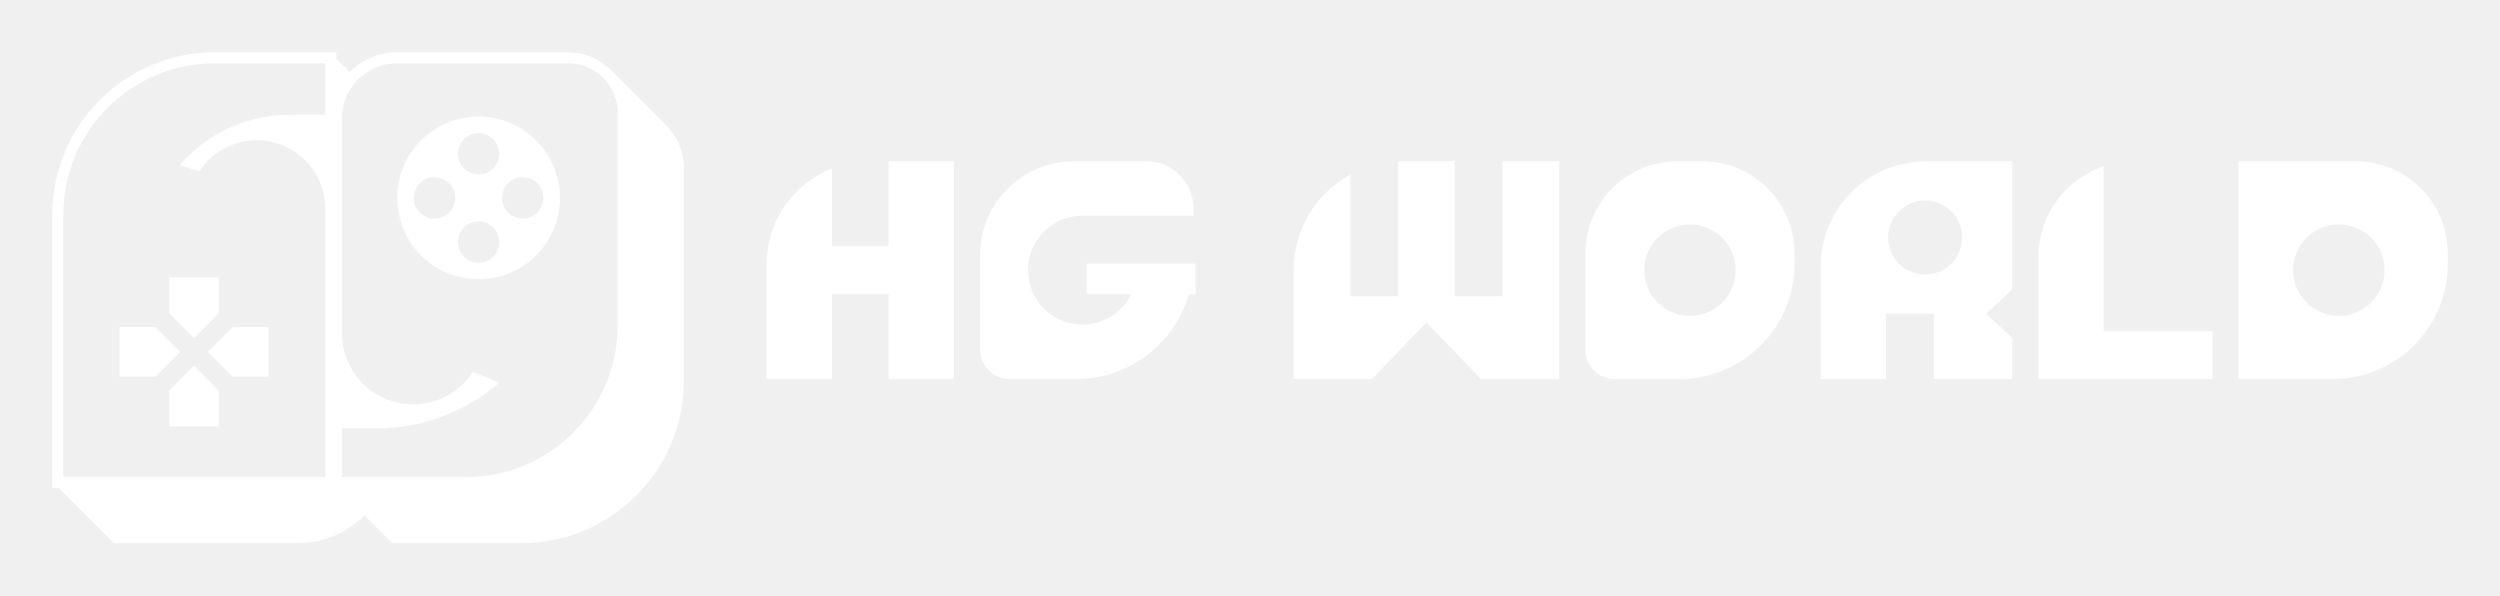
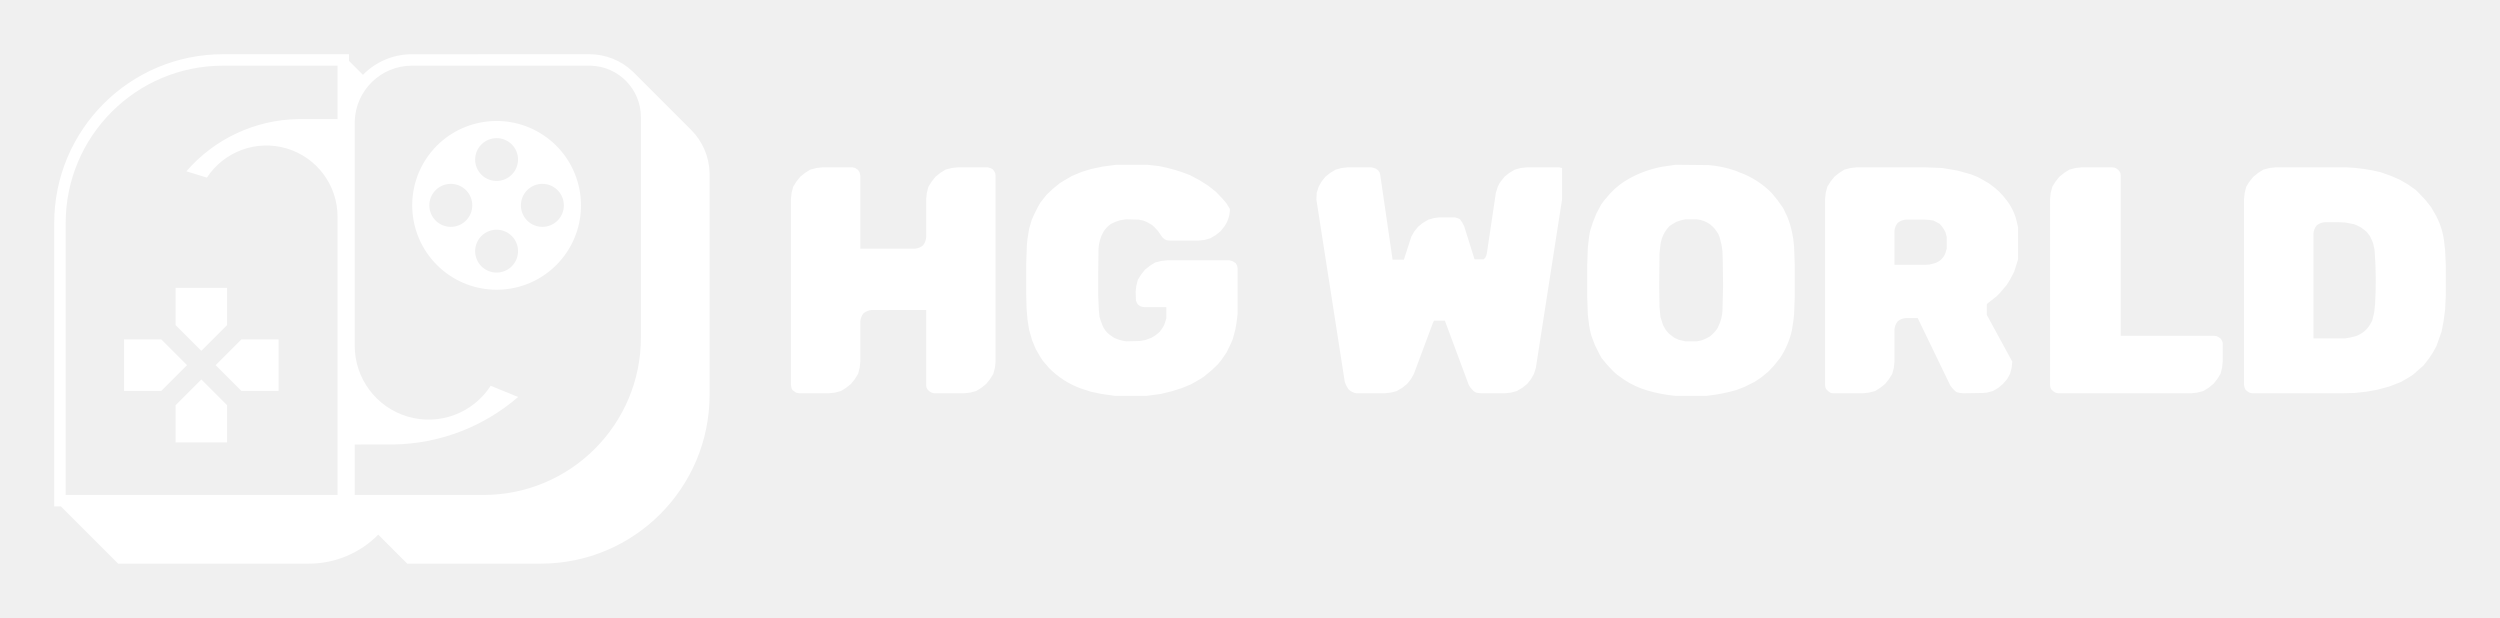
- <svg xmlns="http://www.w3.org/2000/svg" viewBox="-29.067 -174.067 1148.07 273.467" width="1148.07" height="273.467" role="img" aria-labelledby="title">
+ <svg xmlns="http://www.w3.org/2000/svg" viewBox="-29.067 -174.067 1106.5 273.467" width="1106.5" height="273.467" role="img" aria-labelledby="title">
  <path id="mark" fill="#FFFFFF" fill-rule="evenodd" d="M138.33 62.57L151.17 75.4L210.3 75.4A74.73 74.73 0 0 0 285 0.7L284.99 -97.55A27.86 27.86 0 0 0 276.86 -116.55L251.02 -142.38A27.86 27.86 0 0 0 231.83 -150.07L152.52 -150.06A30.39 30.39 0 0 0 131.56 -140.94L125.4 -147.1L125.4 -150.07L69.64 -150.07A74.73 74.73 0 0 0 -5.07 -75.36L-5.07 50.07L-2.1 50.07L23.23 75.4L107.7 75.4A43.05 43.05 0 0 0 138.33 62.57Z M53.42 -98.25L62.51 -95.45A31.49 31.49 0 0 1 120.33 -78.18L120.33 45L0 45L0 -75.33A69.67 69.67 0 0 1 69.67 -145L120.33 -145L120.33 -121.37L102.83 -121.36A66.93 66.93 0 0 0 53.42 -98.25Z M200.25 1.64L188.11 -3.32A32.7 32.7 0 0 1 127.93 -21.06L127.94 -120.29A25.33 25.33 0 0 1 153.27 -145L232.36 -144.99A22.8 22.8 0 0 1 254.6 -122.2L254.6 -24.67A69.67 69.67 0 0 1 184.93 45L127.93 45L127.93 22.67L145.05 22.66A86.39 86.39 0 0 0 200.25 1.64Z M60.04 -18.79L71.44 -30.19L71.44 -46.65L48.64 -46.65L48.64 -30.19Z M25.84 -23.85L25.84 -1.05L42.31 -1.05L53.71 -12.45L42.31 -23.85Z M66.38 -12.45L77.78 -1.05L94.24 -1.05L94.24 -23.85L77.78 -23.85Z M48.64 21.75L71.44 21.75L71.44 5.28L60.04 -6.12L48.64 5.28Z M223.68 -65.56A37.37 37.37 0 0 0 161.84 -106.88A37.37 37.37 0 0 0 214.43 -54.29A37.37 37.37 0 0 0 223.68 -65.56Z M181.41 -101.59A9.5 9.5 0 0 1 199.5 -107.08A9.5 9.5 0 0 1 182.83 -98.17A9.5 9.5 0 0 1 181.41 -101.59Z M179.78 -81.32A9.5 9.5 0 0 1 160.96 -83.18A9.5 9.5 0 0 1 179.78 -85.03A9.5 9.5 0 0 1 179.78 -81.32Z M220.31 -81.32A9.5 9.5 0 0 1 201.49 -83.18A9.5 9.5 0 0 1 220.31 -85.03A9.5 9.5 0 0 1 220.31 -81.32Z M181.41 -61.06A9.5 9.5 0 0 1 199.5 -66.55A9.5 9.5 0 0 1 182.83 -57.63A9.5 9.5 0 0 1 181.41 -61.06Z" />
-   <path id="type" fill="#FFFFFF" fill-rule="evenodd" d="M353 -96.72A47.29 47.29 0 0 0 323 -52.7L323 0L353 0L353 -39L379 -39L379 0L409 0L409 -100L379 -100L379 -61L353 -61Z M490.45 -39A25 25 0 0 1 443.91 -56.67A25 25 0 0 1 468 -75L519 -75L518.99 -78.97A21.56 21.56 0 0 0 497.44 -100L464.12 -100A43.12 43.12 0 0 0 421 -56.88L421 -13.38A13.72 13.72 0 0 0 434.72 0L465.1 0A53.89 53.89 0 0 0 516.9 -39L520 -39L520 -53L470 -53L470 -39Z M591 -93.86A49.99 49.99 0 0 0 565 -50L565 0L600.96 0L626 -26L651.04 0L687 0L687 -100L661 -100L661 -38L639 -38L639 -100L615 -100L613.77 -99.98L613 -99.96L613 -38L591 -38Z M699.49 -9.86A13.44 13.44 0 0 0 712.44 0L742.2 0A52.8 52.8 0 0 0 795 -52.8L795 -57.76A42.24 42.24 0 0 0 752.76 -100L741.24 -100A42.24 42.24 0 0 0 699 -57.76L699 -13.11A13.44 13.44 0 0 0 699.49 -9.86Z M726.76 -55.6A21 21 0 0 1 767.94 -48.46A21 21 0 0 1 726.16 -47.43A21 21 0 0 1 726.76 -55.6Z M883 -30L895 -41.08L895 -100L855.4 -100A48.4 48.4 0 0 0 807 -51.6L807 0L837 0L837 -30L859 -30L859 0L895 0L895 -18.92Z M839.14 -71.12A17 17 0 0 1 871.75 -62.09A17 17 0 0 1 838.01 -64.58A17 17 0 0 1 839.14 -71.12Z M999 -100L999 0L1042.2 0A52.8 52.8 0 0 0 1095 -52.8L1095 -57.76A42.24 42.24 0 0 0 1052.76 -100Z M1024.4 -45.9A21 21 0 0 1 1064.4 -58.04A21 21 0 0 1 1027.54 -38.33A21 21 0 0 1 1024.4 -45.9Z M937 -97.71A43.99 43.99 0 0 0 907 -56L907 0L987 0L987 -22L937 -22Z" />
+   <path id="type" fill="#FFFFFF" fill-rule="evenodd" d="M351.71 -64L351.71 -96.29L351.43 -97.71L350.71 -98.86L349.43 -99.71L348.29 -100L335 -100L332.29 -99.71L329.57 -99L327.29 -97.57L325.14 -95.86L323.43 -93.71L322 -91.43L321.29 -88.71L321 -86L321 -3.71L321.29 -2.14L321.71 -1.43L322.43 -0.86L323.29 -0.29L324.71 0L337.71 0L340.43 -0.29L343.14 -1L345.43 -2.43L347.57 -4.14L349.29 -6.29L350.71 -8.57L351.43 -11.29L351.71 -14L351.71 -31.86A6.48 6.48 0 0 1 353.14 -35.43A6.48 6.48 0 0 1 356.71 -36.86L380.86 -36.86L380.86 -3.43A2.96 2.96 0 0 0 382 -1.14A3.83 3.83 0 0 0 384.57 0L397.57 0L400.29 -0.29L403 -1L405.29 -2.43L407.43 -4.14L409.14 -6.29L410.57 -8.57L411.29 -11.29L411.57 -14L411.57 -96.29L411.43 -97.43L410.86 -98.43L410.29 -99.14L409.57 -99.57L408.14 -100L394.86 -100L392.14 -99.71L389.43 -99L387.14 -97.57L385 -95.86L383.29 -93.71L381.86 -91.43L381.14 -88.71L380.86 -86L380.86 -69A6.48 6.48 0 0 1 379.43 -65.43A6.48 6.48 0 0 1 375.86 -64Z M487.14 -38.14L487.14 -33.14L486.57 -31.29L486.14 -30.14L485.43 -28.86L484.14 -27.14L482.43 -25.71L480.57 -24.57L477.86 -23.57L475.43 -23.14L469.43 -23A17.37 17.37 0 0 1 464 -24.57L462.14 -25.86A9.36 9.36 0 0 1 458.86 -30.14L458 -32.43L457.57 -33.86L457.29 -36.71L457 -43.29L457 -53.14L457.14 -64A17.14 17.14 0 0 1 459.29 -71.43A11.7 11.7 0 0 1 462.71 -75L464.57 -75.86L466.71 -76.57L469.29 -77L474.86 -76.86L477 -76.43L478.71 -75.71L480.71 -74.57L481.86 -73.57L483.43 -71.86L485.43 -69L486.43 -68.14L487.43 -67.71L489 -67.57L501.29 -67.57L504 -67.86L506.57 -68.57L509 -70L511.14 -71.71L512.86 -73.86A13.47 13.47 0 0 0 515.29 -81.57L513.71 -84.14L512 -86.14L509.14 -89.14L505.71 -91.86L501.86 -94.29L497.57 -96.57A71.5 71.5 0 0 0 483.86 -100.57L478.71 -101.14L464.86 -101.14L458.71 -100.29L454 -99.29L449.71 -98L445.29 -96.14L441.86 -94.14L440 -93L436.86 -90.43L434.14 -87.86L431.43 -84.43L430.43 -82.71L428.57 -79L427.57 -76.71L426.43 -72.86L425.71 -68.43L425.43 -65.71L425.14 -57.57L425.14 -43.57L425.29 -37.57L425.71 -32.57L426.43 -28L427.71 -23.57L429.29 -19.71L431.43 -16L432.57 -14.29L435.29 -11.14A37.78 37.78 0 0 0 449.29 -2.14L453.71 -0.71L458.43 0.29L464.43 1.14L478.43 1.14L484.71 0.29L489.43 -0.86L494 -2.29L498.14 -4L502.14 -6.29L503.86 -7.43L507.14 -10.14L510 -12.86L511.71 -15L513.86 -18.14L515.71 -22L516.57 -24L517.71 -28.29L518.29 -31.71L518.71 -35.29L518.71 -55.43L518.43 -56.57L517.86 -57.57L516.57 -58.43L515.14 -58.86L487.57 -58.86L484.86 -58.57L482.14 -57.86L479.86 -56.43L477.71 -54.71L476 -52.57L474.57 -50.29L473.86 -47.57L473.57 -45L473.71 -41L474.14 -40L474.57 -39.29L475.57 -38.57L476.43 -38.29L477.29 -38.14Z M587.29 -59.14L581.86 -96.43L581.57 -97.71L580.86 -98.71L579.86 -99.43L578.57 -99.86L577.86 -100L567.43 -100L564.71 -99.71L562.14 -99L559.71 -97.57L557.57 -95.86L555.86 -93.71L554.57 -91.43L553.71 -88.71L553.57 -85.71L566.14 -5L566.71 -3.57L567.71 -1.86A6.07 6.07 0 0 0 571.29 0L583.71 0L586.43 -0.29L588.14 -0.71L589.14 -1L591.57 -2.43L593.71 -4.14L595.43 -6.29L596.71 -8.57L605.14 -31.14L605.57 -32L605.71 -32.14L610.43 -32.14L621 -3.71L621.71 -2.57L622.71 -1.43L623.29 -0.86L624.29 -0.29L625.14 -0.14L626.57 0L637 0L639.71 -0.29L642.29 -1L644.71 -2.43L646.86 -4.14L648.57 -6.29L649.86 -8.57L650.71 -11.29L662.29 -85.71L662.29 -99.71L661 -100L646.71 -100L644 -99.71L641.43 -99L639 -97.57L636.86 -95.86L635.14 -93.71L634.57 -92.86L633.86 -91.43L633 -88.71L629 -61.86L628.71 -60.86L628.29 -60L627.57 -59.29L623.57 -59.29L619 -73.86L618.14 -75.57L617.14 -77L616.29 -77.43L614.86 -77.86L608 -77.86L605.71 -77.57L603.14 -76.86L600.71 -75.43L598.57 -73.71L596.86 -71.57L595.57 -69.29L592.29 -59.14Z M679.71 -15.71L682.29 -12.57L685.14 -9.57L686.57 -8.29L690 -5.86A37.14 37.14 0 0 0 699.86 -1.29A66.82 66.82 0 0 0 712.43 1.14L726.29 1.14A78.16 78.16 0 0 0 739.43 -1.43L743.14 -2.86L747.43 -5L750.43 -7L753.57 -9.57L756 -12.14L758.86 -15.71A37.26 37.26 0 0 0 764 -27.71L764.71 -32.29L765 -35L765.29 -42.71L765.29 -56.71L765 -64.86A43.98 43.98 0 0 0 762 -78.14L760.14 -82L757.71 -85.43L755.14 -88.57A37.82 37.82 0 0 0 741 -97.71L738.86 -98.57A47.24 47.24 0 0 0 727.14 -101L712.57 -101.14L706.71 -100.29A48.24 48.24 0 0 0 691.71 -94.86A33.22 33.22 0 0 0 683.71 -88.57L681 -85.43L679.71 -83.71L677.57 -79.71L676 -75.86L674.71 -71.86L674.29 -69.57L673.71 -64.57L673.43 -56.71L673.43 -42.71L673.71 -34.71L674.29 -30L674.71 -27.71L675.29 -25.43L676.86 -21.29L678.71 -17.57Z M709.86 -74L711.14 -74.86L712.86 -75.86L715 -76.57L716.86 -77L721.86 -77A12.31 12.31 0 0 1 727.71 -74.86L728.71 -74L729.71 -73L730.57 -71.86L731.43 -70.57L732 -69.14L732.86 -65.86L733.29 -62.86L733.43 -58.29L733.57 -47.57L733.29 -36.57A17.04 17.04 0 0 1 731.71 -30.14L731.14 -28.86A15.37 15.37 0 0 1 727.71 -25.14L726.14 -24.29A12.2 12.2 0 0 1 721.86 -23L716.86 -23L713.86 -23.71L712 -24.57L710.29 -25.86L709.43 -26.57L708.14 -28.14L707 -30.14L706.29 -32.43L705.86 -33.71L705.43 -38.14L705.29 -47.57L705.43 -61.86L705.86 -65.86A14.46 14.46 0 0 1 709.86 -74Z M819.71 -33.29L834.14 -3.43L835.14 -2.14L836.43 -0.86L837.14 -0.43L838.43 -0.14L840 0L848.57 -0.14L850.29 -0.29L853 -1L855.43 -2.43L857.43 -4.14L859.29 -6.29L860.57 -8.57L861.29 -11.29L861.57 -14L850.29 -34.71L850.29 -39.29L850.71 -39.86L854.57 -42.86L856 -44.29L859.14 -48L860.57 -50.29L862.43 -53.86L864 -58.86L864.14 -59.43L864.14 -73.43L863.71 -75.29A24.52 24.52 0 0 0 859.29 -85.14L857.57 -87.29L855.71 -89.29L853.57 -91.14L851.29 -92.86L848.86 -94.29L846.29 -95.71L843.43 -96.86L840.43 -97.71L837.29 -98.57L834 -99.14L830.57 -99.71L823.14 -100L792.71 -100L790 -99.71L787.29 -99L785 -97.57L782.86 -95.86L781.14 -93.71L779.71 -91.43L779 -88.71L778.71 -86L778.71 -3.71L778.86 -2.57L779.29 -1.71A7.32 7.32 0 0 0 781.29 -0.14L782.14 0L795.43 0L798.14 -0.29L800.86 -1L803.14 -2.43L805.29 -4.14L807 -6.29L808.43 -8.57L809.14 -11.29L809.43 -14L809.43 -28.29A6.48 6.48 0 0 1 810.86 -31.86A6.48 6.48 0 0 1 814.43 -33.29Z M809.43 -56.86L809.43 -71.86A6.48 6.48 0 0 1 810.86 -75.43A6.48 6.48 0 0 1 814.43 -76.86L823 -76.86L825 -76.71L826.71 -76.43L828.14 -75.71L829.43 -75L830.43 -73.86L831.29 -72.57L832 -71.29L832.57 -69.14L832.57 -64.14L832 -62.14A7.43 7.43 0 0 1 827.29 -57.57L825 -57L823 -56.86Z M909.57 -25.43L909.57 -96.29L909.43 -97.43A4.23 4.23 0 0 0 906.86 -99.86L905.71 -100L892.29 -100L889.57 -99.71L886.86 -99L884.57 -97.57L882.43 -95.86L880.71 -93.71L879.29 -91.43L878.57 -88.71L878.29 -86L878.29 -3.71L878.43 -2.57L878.86 -1.71L879.43 -1.14A4.06 4.06 0 0 0 882 0L940.71 0L943.43 -0.29L946.14 -1L948.43 -2.43L950.57 -4.14L952.29 -6.29L953.71 -8.57L954.43 -11.29L954.71 -14L954.71 -22.29L954.43 -23.14L953.86 -24.14L952.86 -24.86L952 -25.29L950.86 -25.43Z M964.71 -1.71L965.29 -1.14A4.06 4.06 0 0 0 967.86 0L1007.71 0L1013.14 -0.14L1018.29 -0.71L1023.14 -1.57L1028.43 -3L1033.57 -5L1037.29 -7.14L1039 -8.29L1043.57 -12.29L1046 -15.43L1047.71 -18L1049.29 -20.86L1051.57 -27.29L1052.43 -31.71L1053.14 -37L1053.43 -43L1053.43 -57L1053.14 -63.43L1052.86 -65.71A33.25 33.25 0 0 0 1049.14 -78.57L1047 -82.29L1044.43 -85.57L1041.57 -88.57L1040.14 -90L1036.71 -92.43L1033 -94.57L1029 -96.29L1024.57 -97.86A77.64 77.64 0 0 0 1009.71 -100L978.14 -100L975.43 -99.71L972.71 -99L970.43 -97.57L968.29 -95.86L966.57 -93.71L966.14 -93.14L965.14 -91.43L964.43 -88.71L964.14 -86L964.14 -3.71L964.29 -2.86Z M994.86 -24.29L994.86 -70.71A6.48 6.48 0 0 1 996.29 -74.29A6.48 6.48 0 0 1 999.86 -75.71L1006.29 -75.71L1009 -75.57L1012.71 -74.86L1013.86 -74.43L1015.86 -73.43L1017.57 -72.14L1018.43 -71.43L1019.86 -69.57L1020.86 -67.43L1021.29 -66.29L1021.86 -63.71L1022 -62.29A173.75 173.75 0 0 1 1022.14 -39.43L1021.71 -35.57L1020.86 -32.14L1020 -30.57A11.75 11.75 0 0 1 1013.57 -25.29L1011.29 -24.71L1008.86 -24.29Z" />
</svg>
